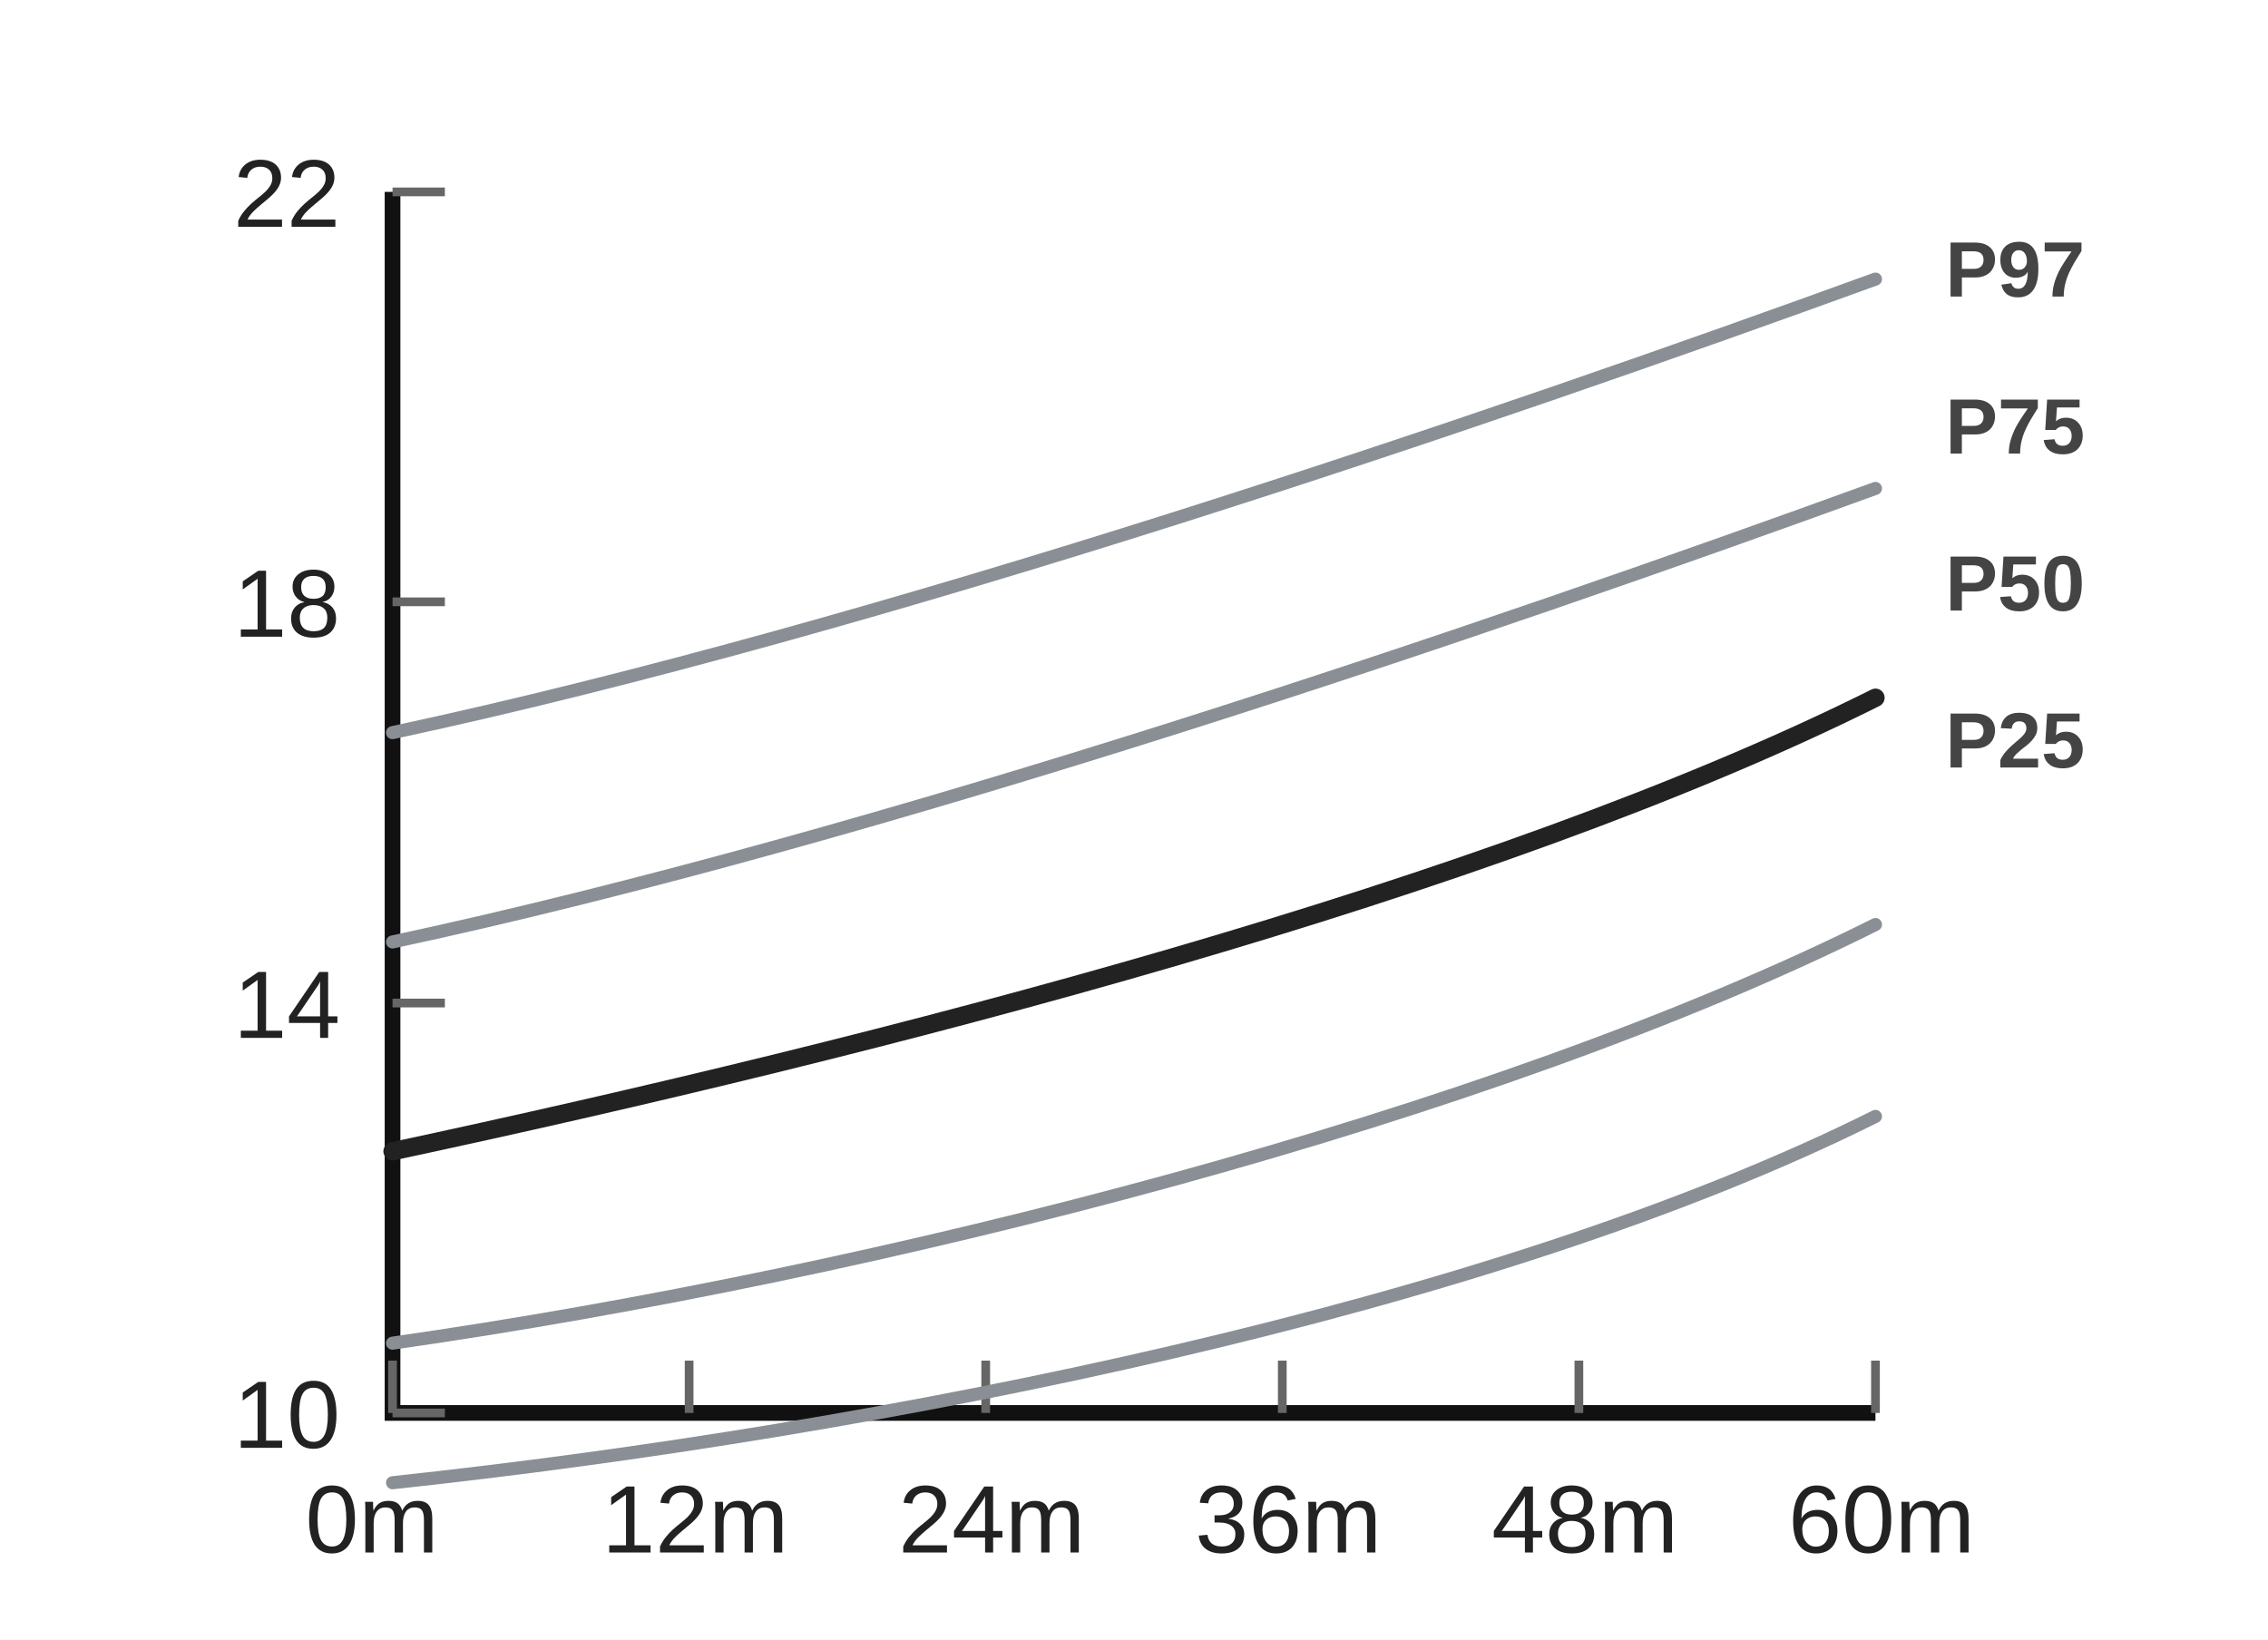
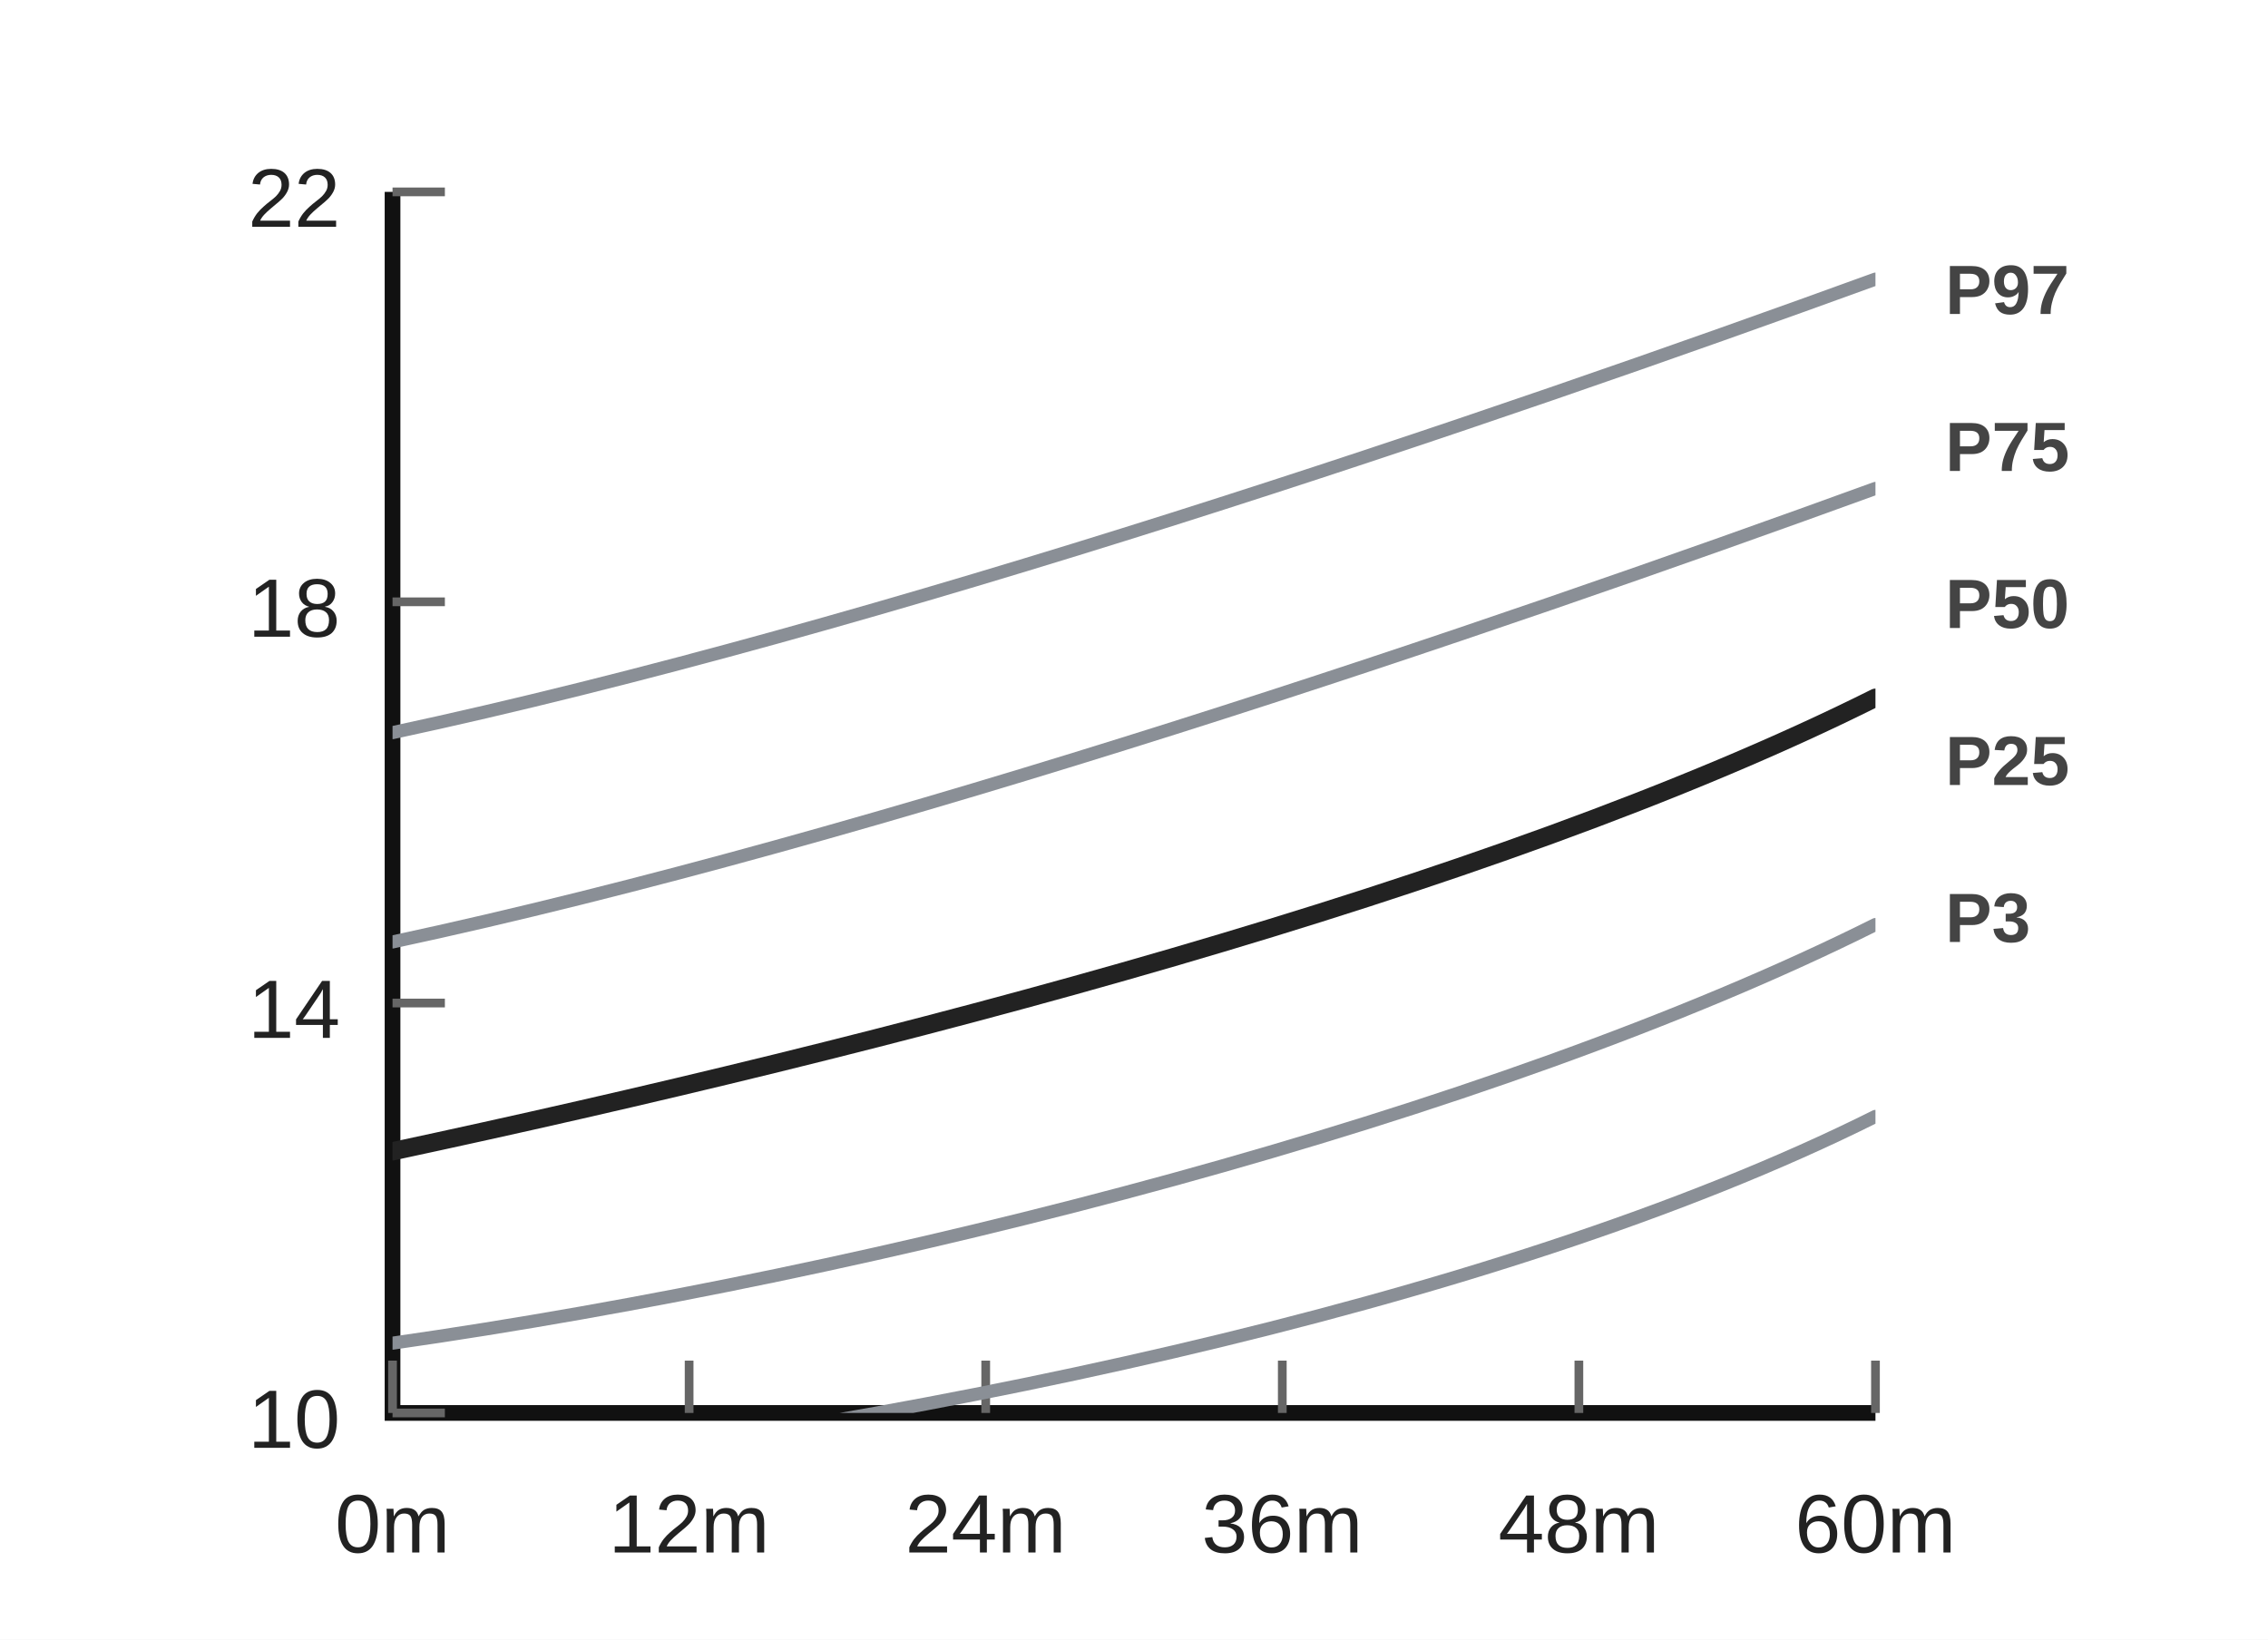
<svg xmlns="http://www.w3.org/2000/svg" viewBox="0 0 260 188" role="img" aria-label="WHO Boys BMI 0-5 years">
  <style>
    .axis { stroke: #111; stroke-width: 1.8; fill: none; }
    .tick { stroke: #666; stroke-width: 1; }
-     .label { fill: #222; font: 11px Arial, sans-serif; }
-     .ylabel { fill: #222; font: 11px Arial, sans-serif; text-anchor: end; }
+     .label { fill: #222; font: 9.5px Arial, sans-serif; text-anchor: middle; }
+     .ylabel { fill: #222; font: 9.5px Arial, sans-serif; text-anchor: end; }
    .curve { fill: none; stroke: #8a8f96; stroke-width: 1.5; stroke-linecap: round; }
    .median { fill: none; stroke: #222; stroke-width: 2.1; stroke-linecap: round; }
-     .percentile { fill: #444; font: 700 9px Arial, sans-serif; }
+     .percentile { fill: #444; font: 700 8px Arial, sans-serif; }
  </style>
  <rect x="0" y="0" width="260" height="188" fill="#fff" />
+   <defs>
+     <clipPath id="clip-boys-bmi-0-5-minimal-svg-0">
+       <rect x="45" y="22" width="170" height="140" />
+     </clipPath>
+   </defs>
  <path class="axis" d="M45 22 V162 H215" />
  <path class="tick" d="M45 162 V156" />
-   <text class="label" x="35" y="178">0m</text>
+   <text class="label" x="45" y="178">0m</text>
  <path class="tick" d="M79 162 V156" />
-   <text class="label" x="69" y="178">12m</text>
+   <text class="label" x="79" y="178">12m</text>
  <path class="tick" d="M113 162 V156" />
-   <text class="label" x="103" y="178">24m</text>
+   <text class="label" x="113" y="178">24m</text>
  <path class="tick" d="M147 162 V156" />
-   <text class="label" x="137" y="178">36m</text>
+   <text class="label" x="147" y="178">36m</text>
  <path class="tick" d="M181 162 V156" />
-   <text class="label" x="171" y="178">48m</text>
+   <text class="label" x="181" y="178">48m</text>
  <path class="tick" d="M215 162 V156" />
-   <text class="label" x="205" y="178">60m</text>
+   <text class="label" x="215" y="178">60m</text>
  <path class="tick" d="M45 22 H51" />
  <text class="ylabel" x="39" y="26">22</text>
  <path class="tick" d="M45 69 H51" />
  <text class="ylabel" x="39" y="73">18</text>
  <path class="tick" d="M45 115 H51" />
  <text class="ylabel" x="39" y="119">14</text>
  <path class="tick" d="M45 162 H51" />
  <text class="ylabel" x="39" y="166">10</text>
-   <path class="curve" d="M45 84 C101 72, 171 48, 215 32" />
-   <path class="curve" d="M45 108 C101 96, 171 72, 215 56" />
-   <path class="median" d="M45 132 C101 120, 171 102, 215 80" />
-   <path class="curve" d="M45 154 C101 146, 171 128, 215 106" />
-   <path class="curve" d="M45 170 C101 164, 171 150, 215 128" />
-   <text class="percentile" x="223" y="34">P97</text>
-   <text class="percentile" x="223" y="52">P75</text>
-   <text class="percentile" x="223" y="70">P50</text>
-   <text class="percentile" x="223" y="88">P25</text>
+   <g clip-path="url(#clip-boys-bmi-0-5-minimal-svg-0)">
+     <path class="curve" d="M45 84 C101 72, 171 48, 215 32" />
+     <path class="curve" d="M45 108 C101 96, 171 72, 215 56" />
+     <path class="median" d="M45 132 C101 120, 171 102, 215 80" />
+     <path class="curve" d="M45 154 C101 146, 171 128, 215 106" />
+     <path class="curve" d="M45 170 C101 164, 171 150, 215 128" />
+   </g>
+   <text class="percentile" x="223" y="36">P97</text>
+   <text class="percentile" x="223" y="54">P75</text>
+   <text class="percentile" x="223" y="72">P50</text>
+   <text class="percentile" x="223" y="90">P25</text>
+   <text class="percentile" x="223" y="108">P3</text>
</svg>
